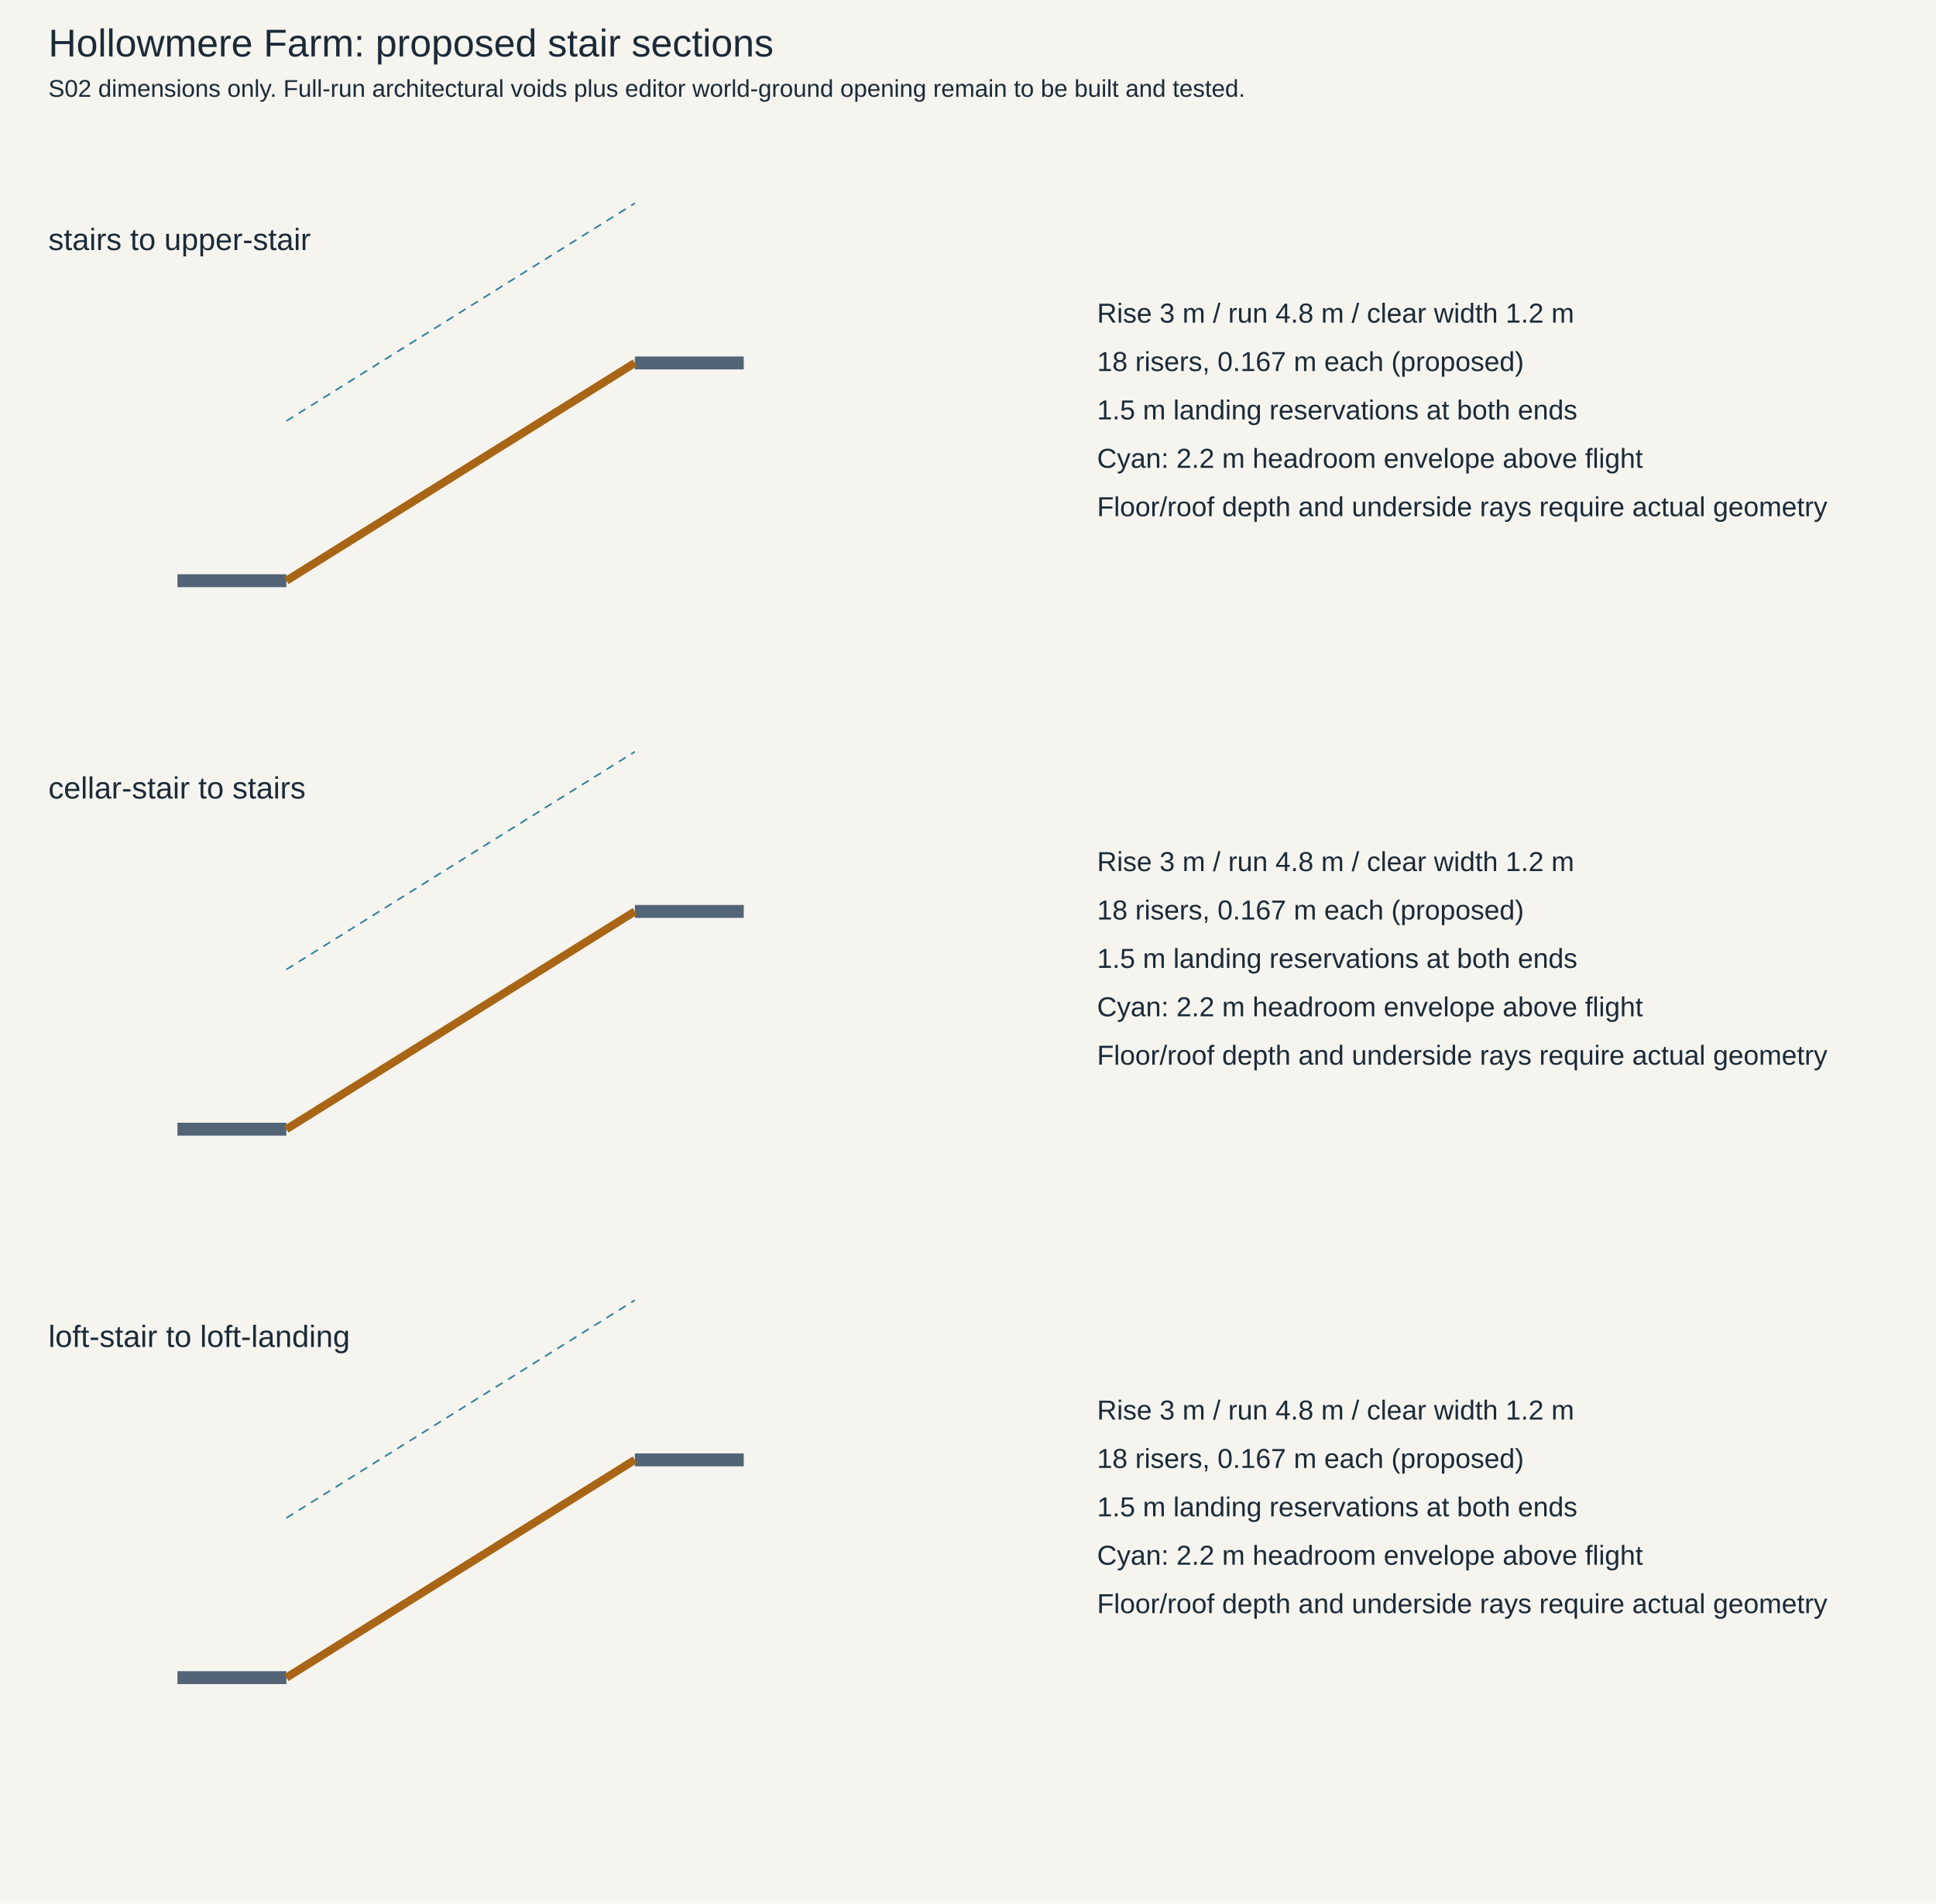
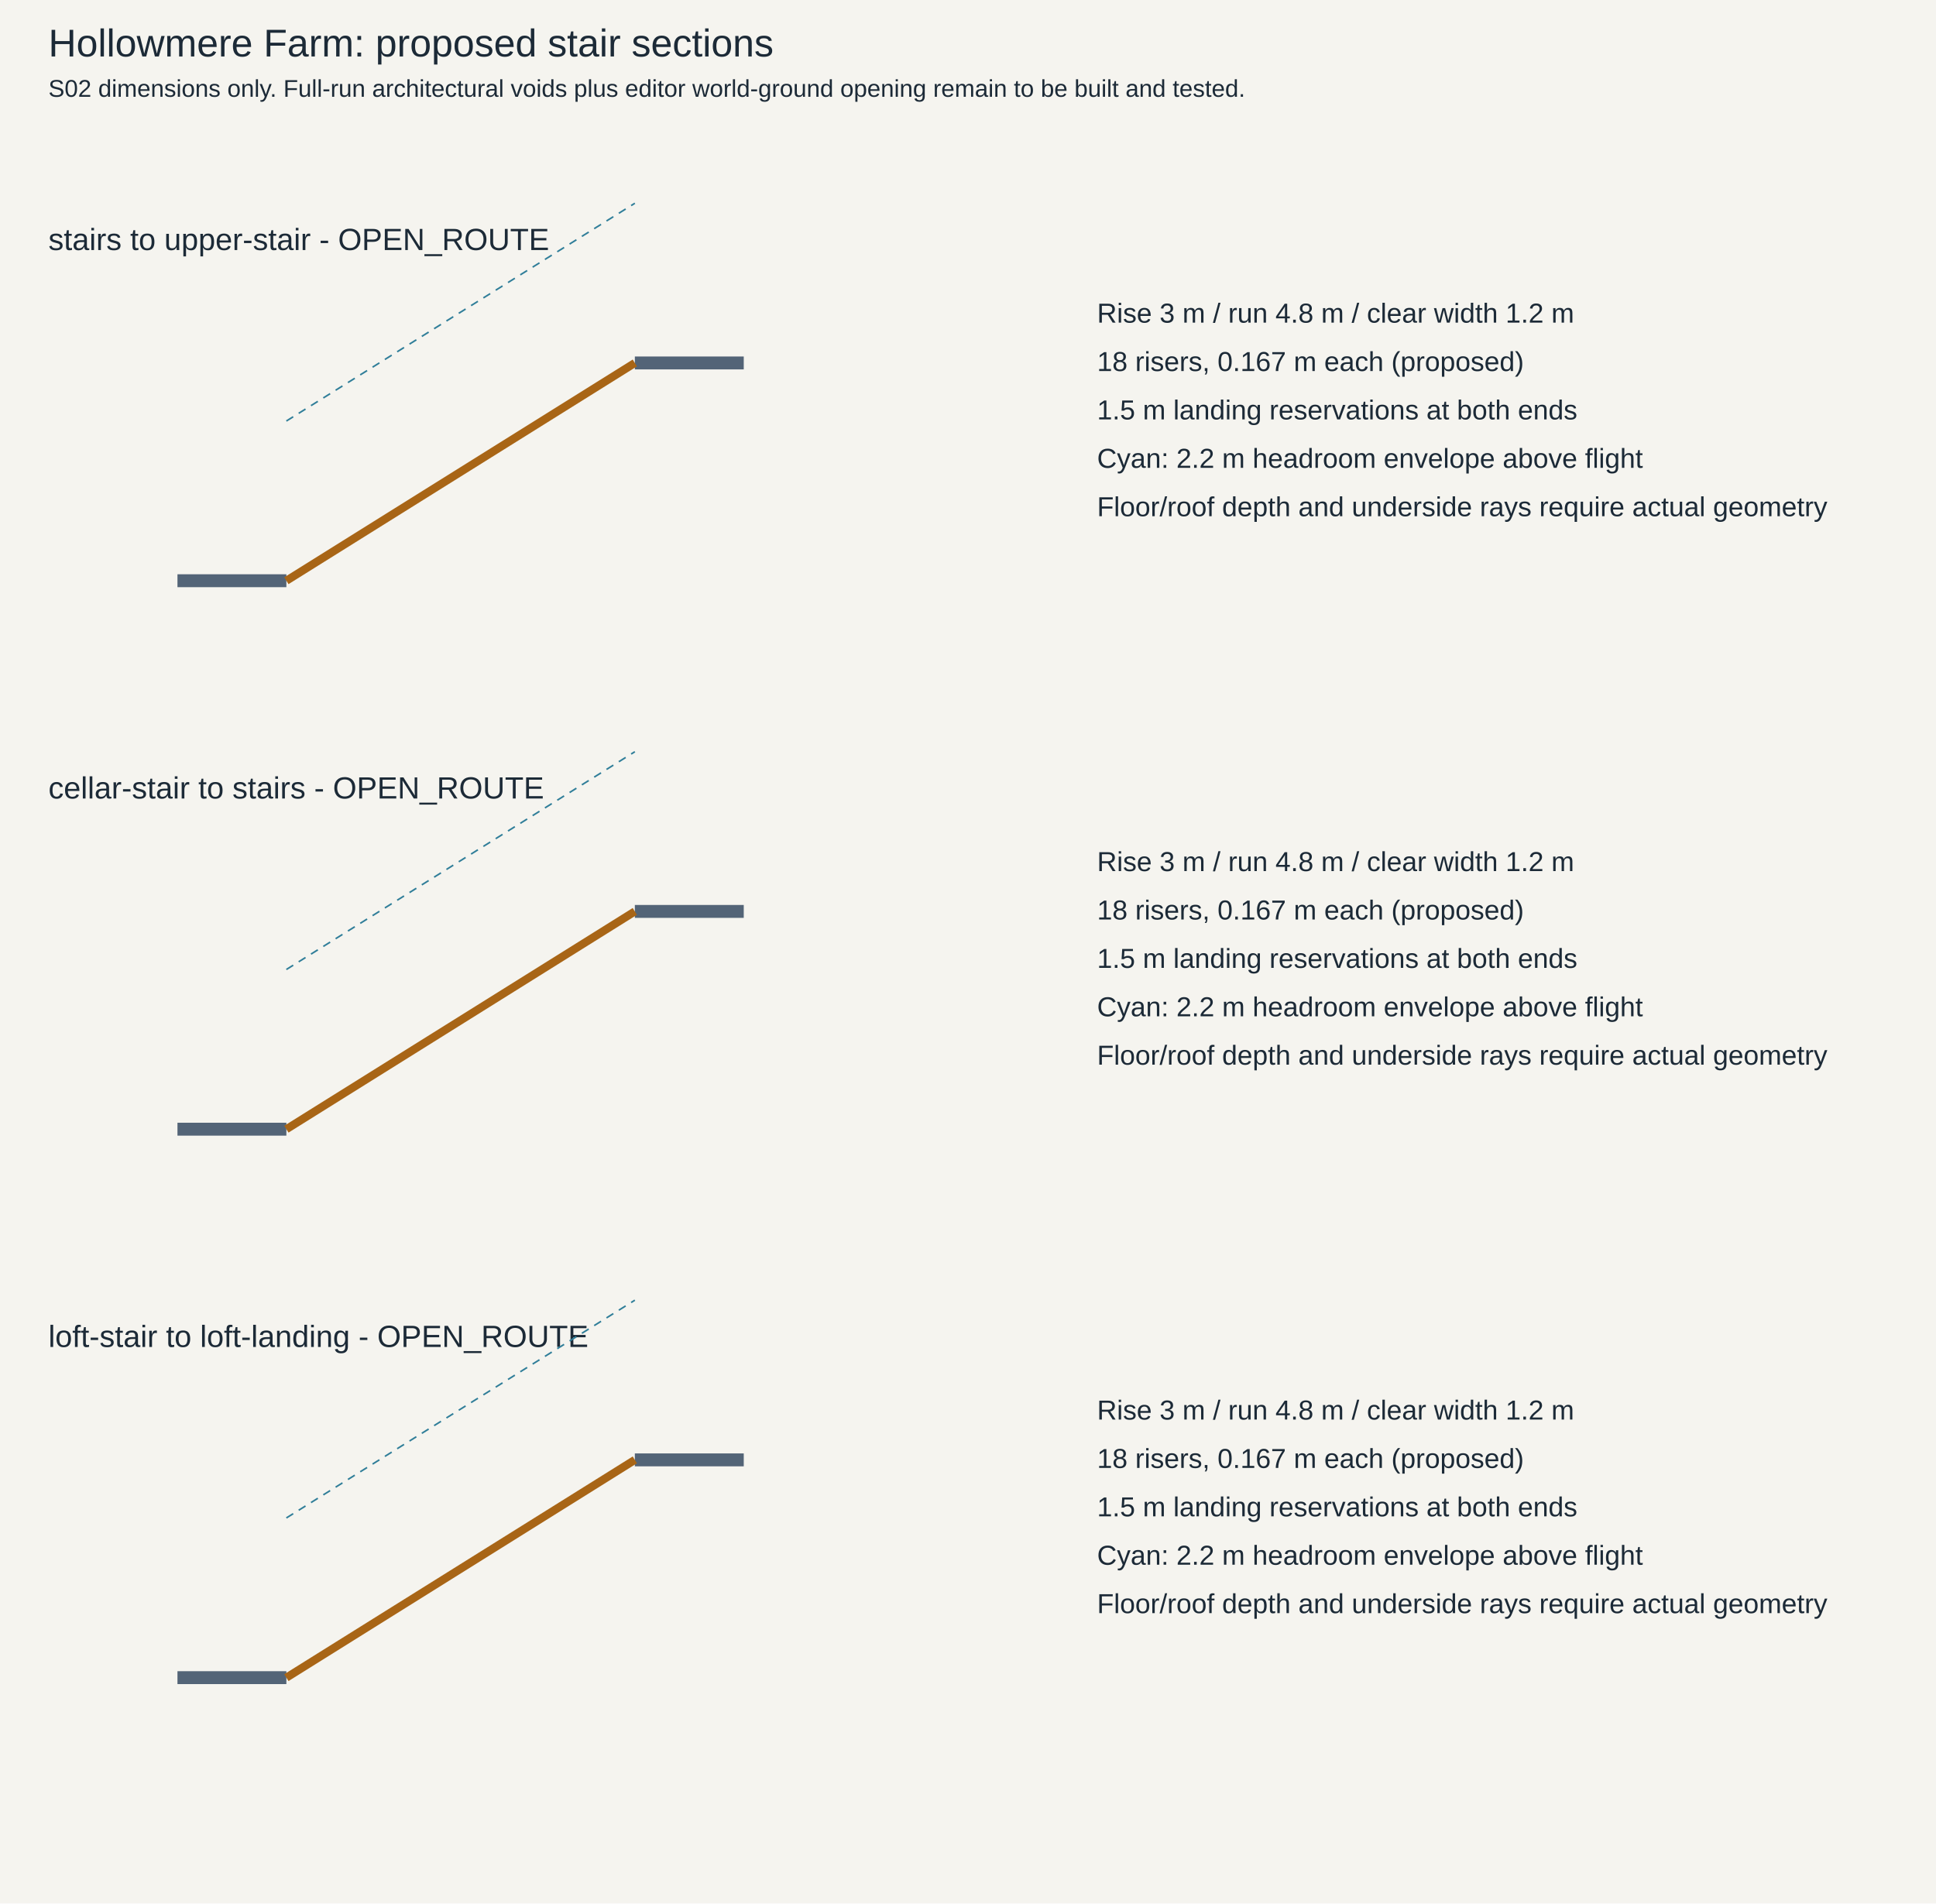
<svg xmlns="http://www.w3.org/2000/svg" width="1200" height="1180" viewBox="0 0 1200 1180">
  <rect width="1200" height="1180" fill="#f5f4ef" />
  <g font-family="Arial" fill="#1c2a37">
    <text x="30" y="35" font-size="24">Hollowmere Farm: proposed stair sections</text>
    <text x="30" y="60" font-size="15">S02 dimensions only. Full-run architectural voids plus editor world-ground opening remain to be built and tested.</text>
-     <text x="30" y="155" font-size="19">stairs to upper-stair</text>
+     <text x="30" y="155" font-size="19">stairs to upper-stair - OPEN_ROUTE</text>
    <path d="M110,360 H177.5 M393.5,225 h67.5" stroke="#536477" stroke-width="8" fill="none" />
    <path d="M177.5,360 L393.5,225" stroke="#a86516" stroke-width="5" />
    <path d="M177.5,261.0 L393.5,126" stroke="#307e99" stroke-dasharray="5 4" fill="none" />
    <text x="680" y="200" font-size="17">Rise 3 m / run 4.8 m / clear width 1.2 m</text>
    <text x="680" y="230" font-size="17">18 risers, 0.167 m each (proposed)</text>
    <text x="680" y="260" font-size="17">1.5 m landing reservations at both ends</text>
    <text x="680" y="290" font-size="17">Cyan: 2.2 m headroom envelope above flight</text>
    <text x="680" y="320" font-size="17">Floor/roof depth and underside rays require actual geometry</text>
-     <text x="30" y="495" font-size="19">cellar-stair to stairs</text>
+     <text x="30" y="495" font-size="19">cellar-stair to stairs - OPEN_ROUTE</text>
    <path d="M110,700 H177.5 M393.5,565 h67.5" stroke="#536477" stroke-width="8" fill="none" />
    <path d="M177.5,700 L393.5,565" stroke="#a86516" stroke-width="5" />
    <path d="M177.5,601.0 L393.5,466.0" stroke="#307e99" stroke-dasharray="5 4" fill="none" />
    <text x="680" y="540" font-size="17">Rise 3 m / run 4.8 m / clear width 1.2 m</text>
    <text x="680" y="570" font-size="17">18 risers, 0.167 m each (proposed)</text>
    <text x="680" y="600" font-size="17">1.5 m landing reservations at both ends</text>
    <text x="680" y="630" font-size="17">Cyan: 2.2 m headroom envelope above flight</text>
    <text x="680" y="660" font-size="17">Floor/roof depth and underside rays require actual geometry</text>
-     <text x="30" y="835" font-size="19">loft-stair to loft-landing</text>
+     <text x="30" y="835" font-size="19">loft-stair to loft-landing - OPEN_ROUTE</text>
    <path d="M110,1040 H177.5 M393.5,905 h67.5" stroke="#536477" stroke-width="8" fill="none" />
    <path d="M177.5,1040 L393.5,905" stroke="#a86516" stroke-width="5" />
    <path d="M177.5,941.0 L393.5,806.0" stroke="#307e99" stroke-dasharray="5 4" fill="none" />
    <text x="680" y="880" font-size="17">Rise 3 m / run 4.8 m / clear width 1.2 m</text>
    <text x="680" y="910" font-size="17">18 risers, 0.167 m each (proposed)</text>
    <text x="680" y="940" font-size="17">1.5 m landing reservations at both ends</text>
    <text x="680" y="970" font-size="17">Cyan: 2.2 m headroom envelope above flight</text>
    <text x="680" y="1000" font-size="17">Floor/roof depth and underside rays require actual geometry</text>
  </g>
</svg>
